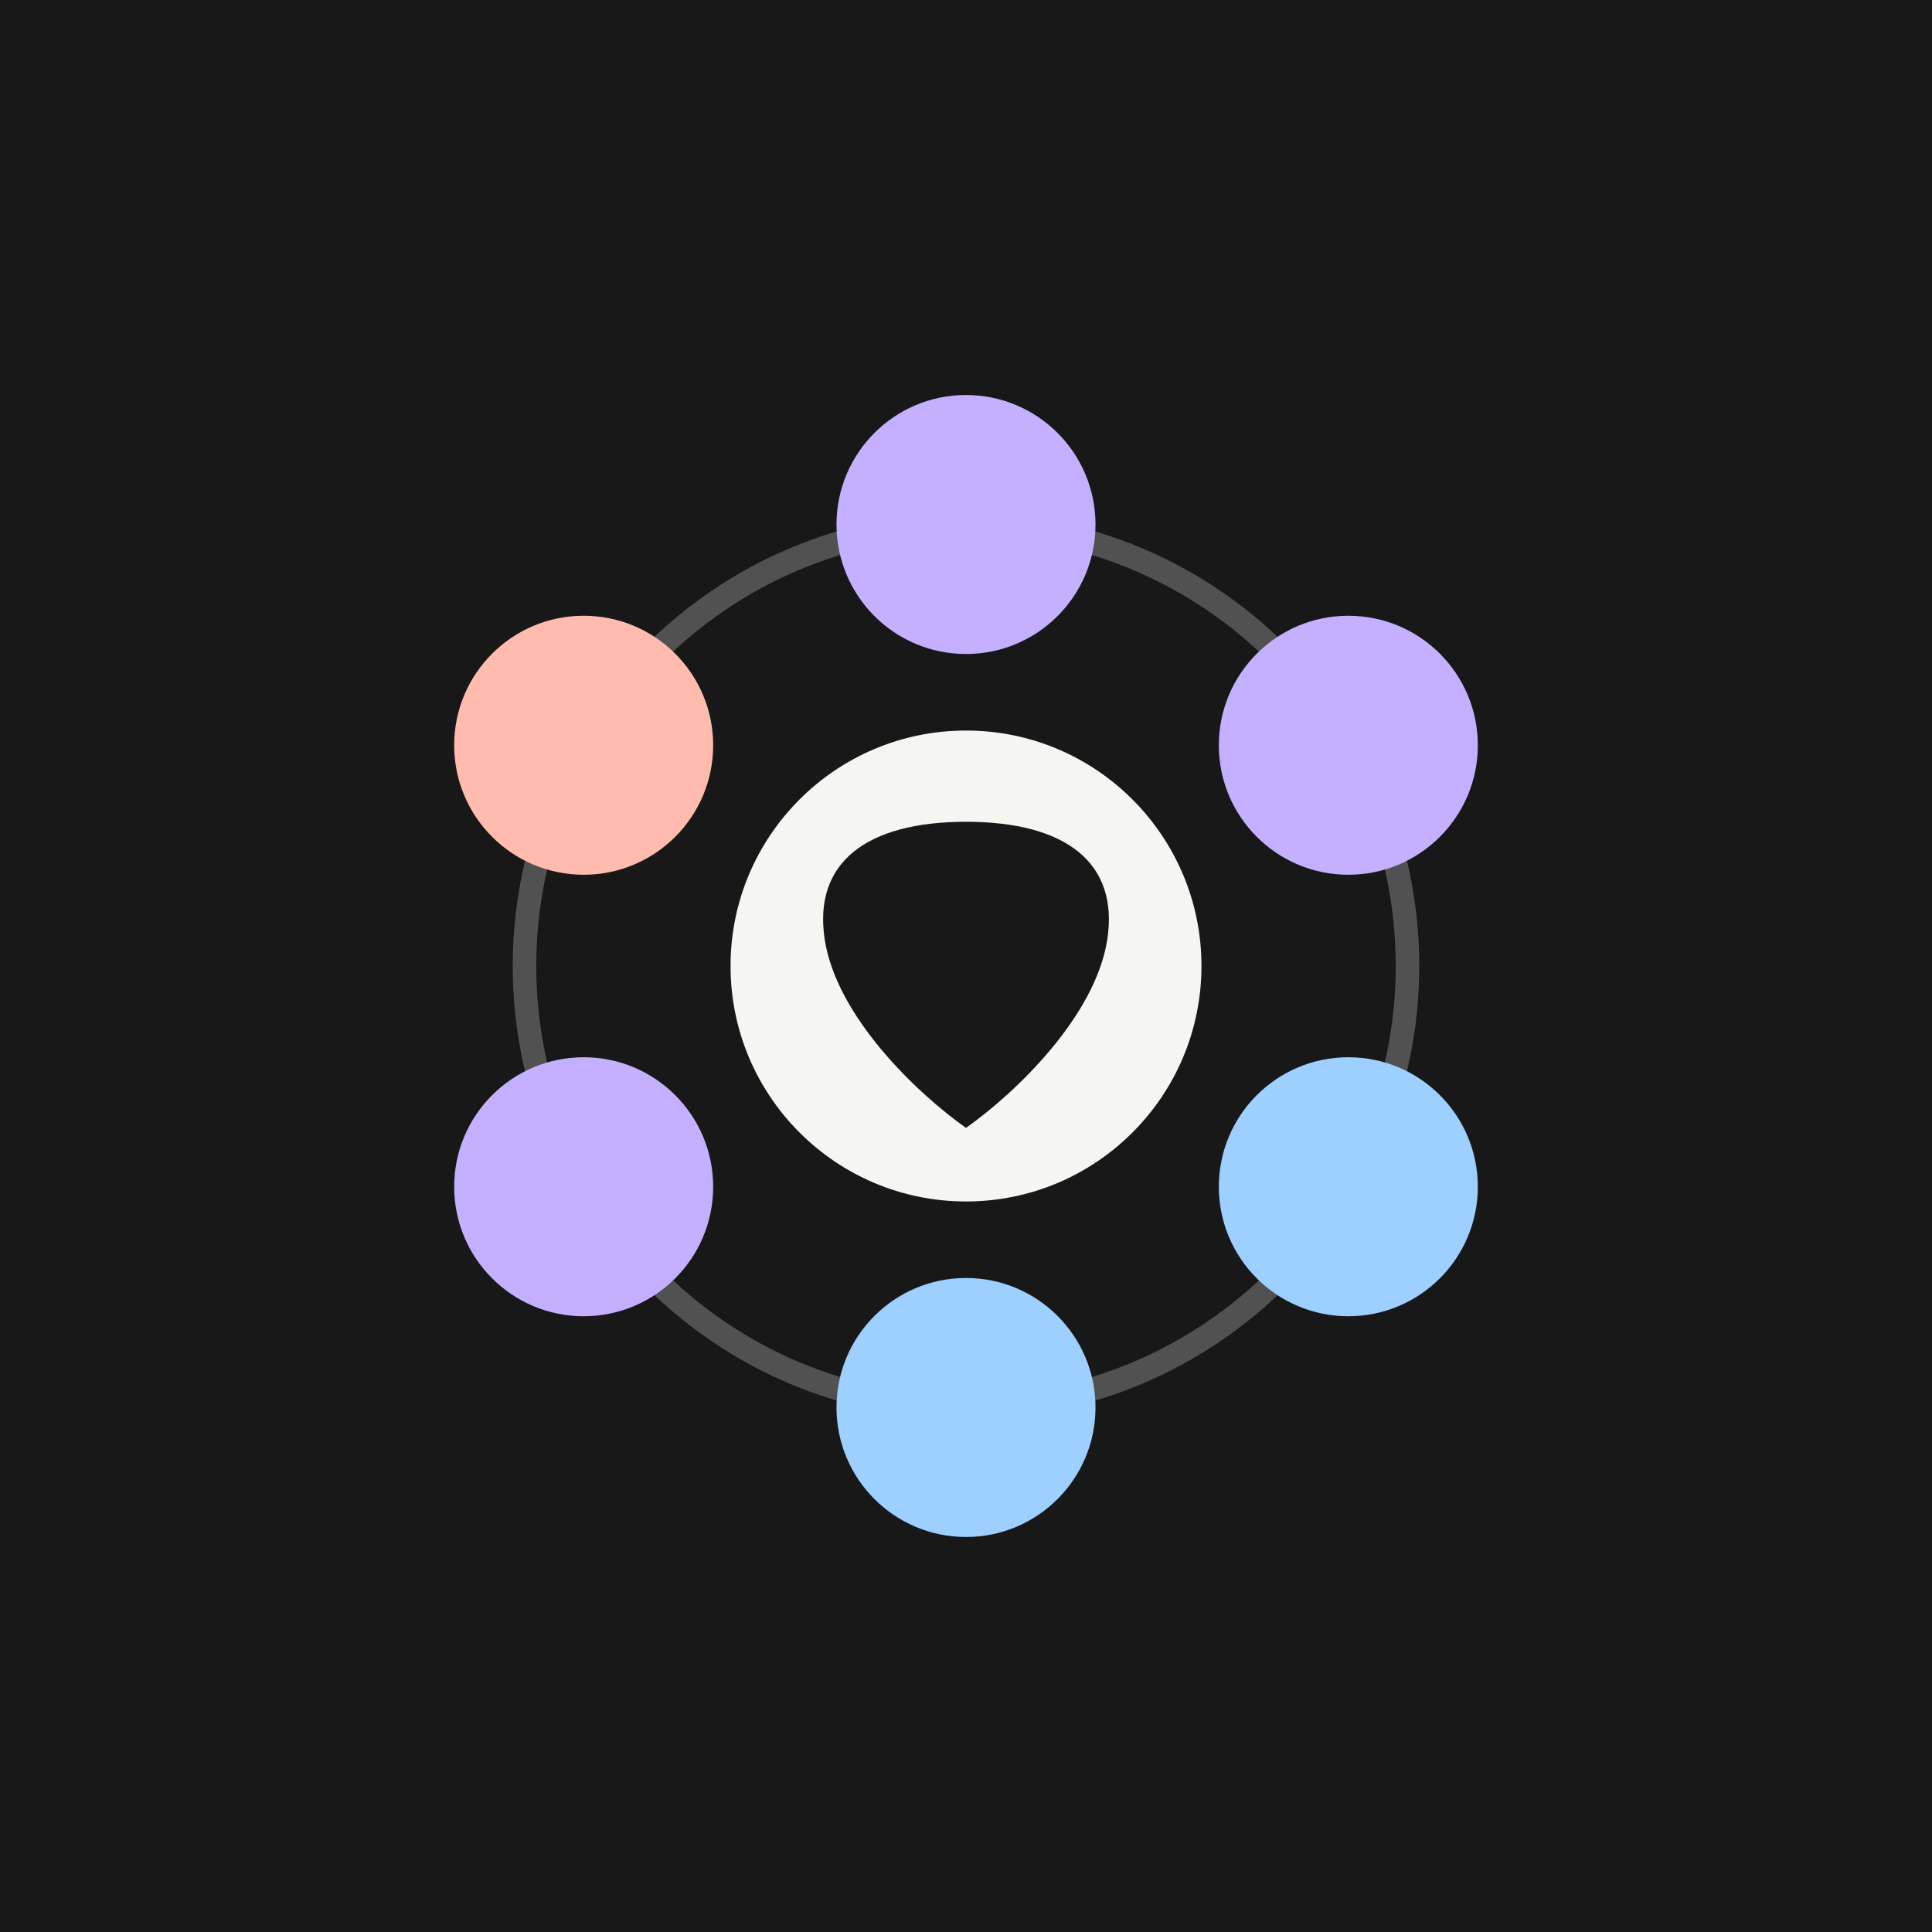
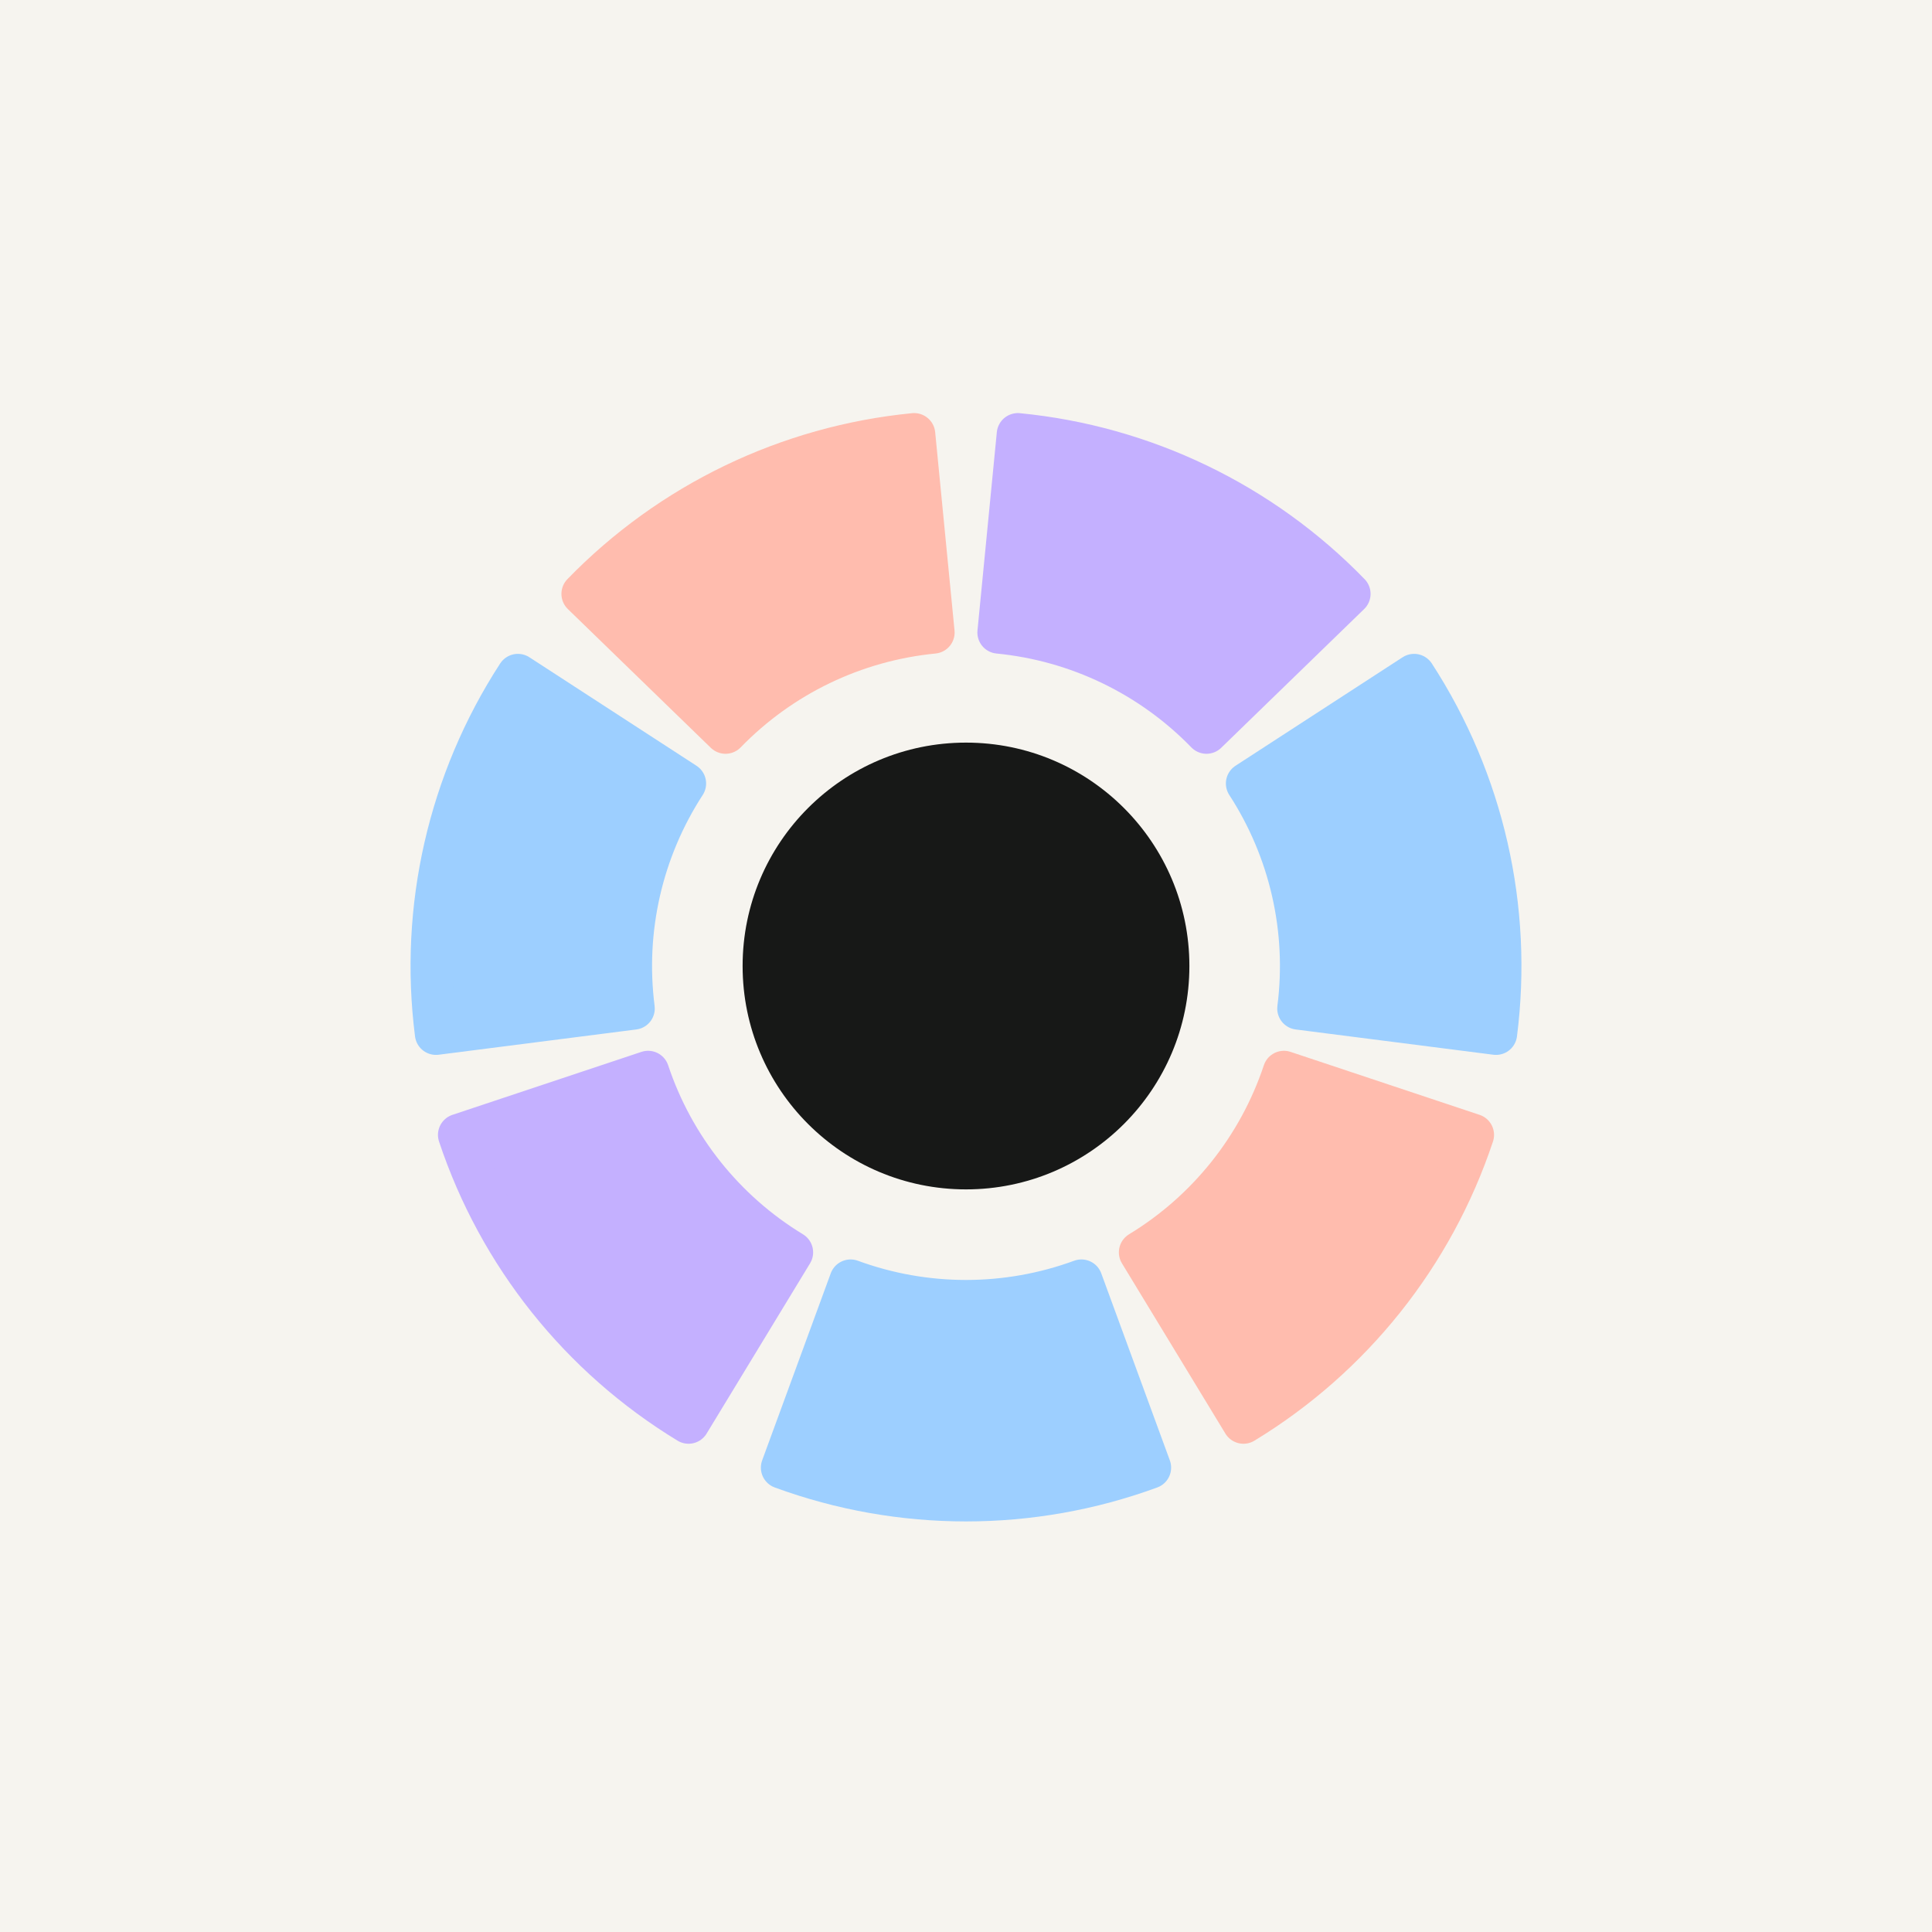
- <svg xmlns="http://www.w3.org/2000/svg" viewBox="0 0 512 512">
-   <rect width="512" height="512" fill="#171817" />
-   <g transform="translate(256 256) scale(.78) translate(-256 -256)">
-     <circle cx="256" cy="256" r="150" fill="none" stroke="#f5f5f2" stroke-opacity=".26" stroke-width="8" />
-     <circle cx="256" cy="106" r="44" fill="#c4b0ff" />
-     <circle cx="385.9" cy="181" r="44" fill="#c4b0ff" />
-     <circle cx="385.9" cy="331" r="44" fill="#9dcfff" />
-     <circle cx="256" cy="406" r="44" fill="#9dcfff" />
-     <circle cx="126.1" cy="331" r="44" fill="#c4b0ff" />
-     <circle cx="126.1" cy="181" r="44" fill="#ffbcae" />
-     <circle cx="256" cy="256" r="80" fill="#f5f5f2" />
-     <path d="M256 207C290 207 308 221 304 247C300 273 273 299 256 311C239 299 212 273 208 247C204 221 222 207 256 207Z" fill="#171817" />
+ <svg xmlns="http://www.w3.org/2000/svg" viewBox="0 0 512 512" role="img" aria-label="Círculos Music">
+   <rect width="512" height="512" fill="#f6f4ef" />
+   <g transform="translate(256 256) scale(0.8) translate(-256 -256)">
+     <path d="M273.18 79.84A177 177 0 0 1 383.02 132.73L335.66 178.70A111 111 0 0 0 266.77 145.52Z" fill="#c4b0ff" stroke="#c4b0ff" stroke-width="14" stroke-linejoin="round" />
+     <path d="M404.44 159.60A177 177 0 0 1 431.57 278.45L366.10 270.08A111 111 0 0 0 349.09 195.54Z" fill="#9dcfff" stroke="#9dcfff" stroke-width="14" stroke-linejoin="round" />
+     <path d="M423.92 311.95A177 177 0 0 1 347.91 407.26L313.64 350.86A111 111 0 0 0 361.31 291.09Z" fill="#ffbcae" stroke="#ffbcae" stroke-width="14" stroke-linejoin="round" />
+     <path d="M316.95 422.17A177 177 0 0 1 195.05 422.17L217.77 360.21A111 111 0 0 0 294.23 360.21Z" fill="#9dcfff" stroke="#9dcfff" stroke-width="14" stroke-linejoin="round" />
+     <path d="M164.09 407.26A177 177 0 0 1 88.08 311.95L150.69 291.09A111 111 0 0 0 198.36 350.86Z" fill="#c4b0ff" stroke="#c4b0ff" stroke-width="14" stroke-linejoin="round" />
+     <path d="M80.43 278.45A177 177 0 0 1 107.56 159.60L162.91 195.54A111 111 0 0 0 145.90 270.08Z" fill="#9dcfff" stroke="#9dcfff" stroke-width="14" stroke-linejoin="round" />
+     <path d="M128.98 132.73A177 177 0 0 1 238.82 79.84L245.23 145.52A111 111 0 0 0 176.34 178.70Z" fill="#ffbcae" stroke="#ffbcae" stroke-width="14" stroke-linejoin="round" />
+     <circle cx="256" cy="256" r="74" fill="#171817" />
  </g>
</svg>
